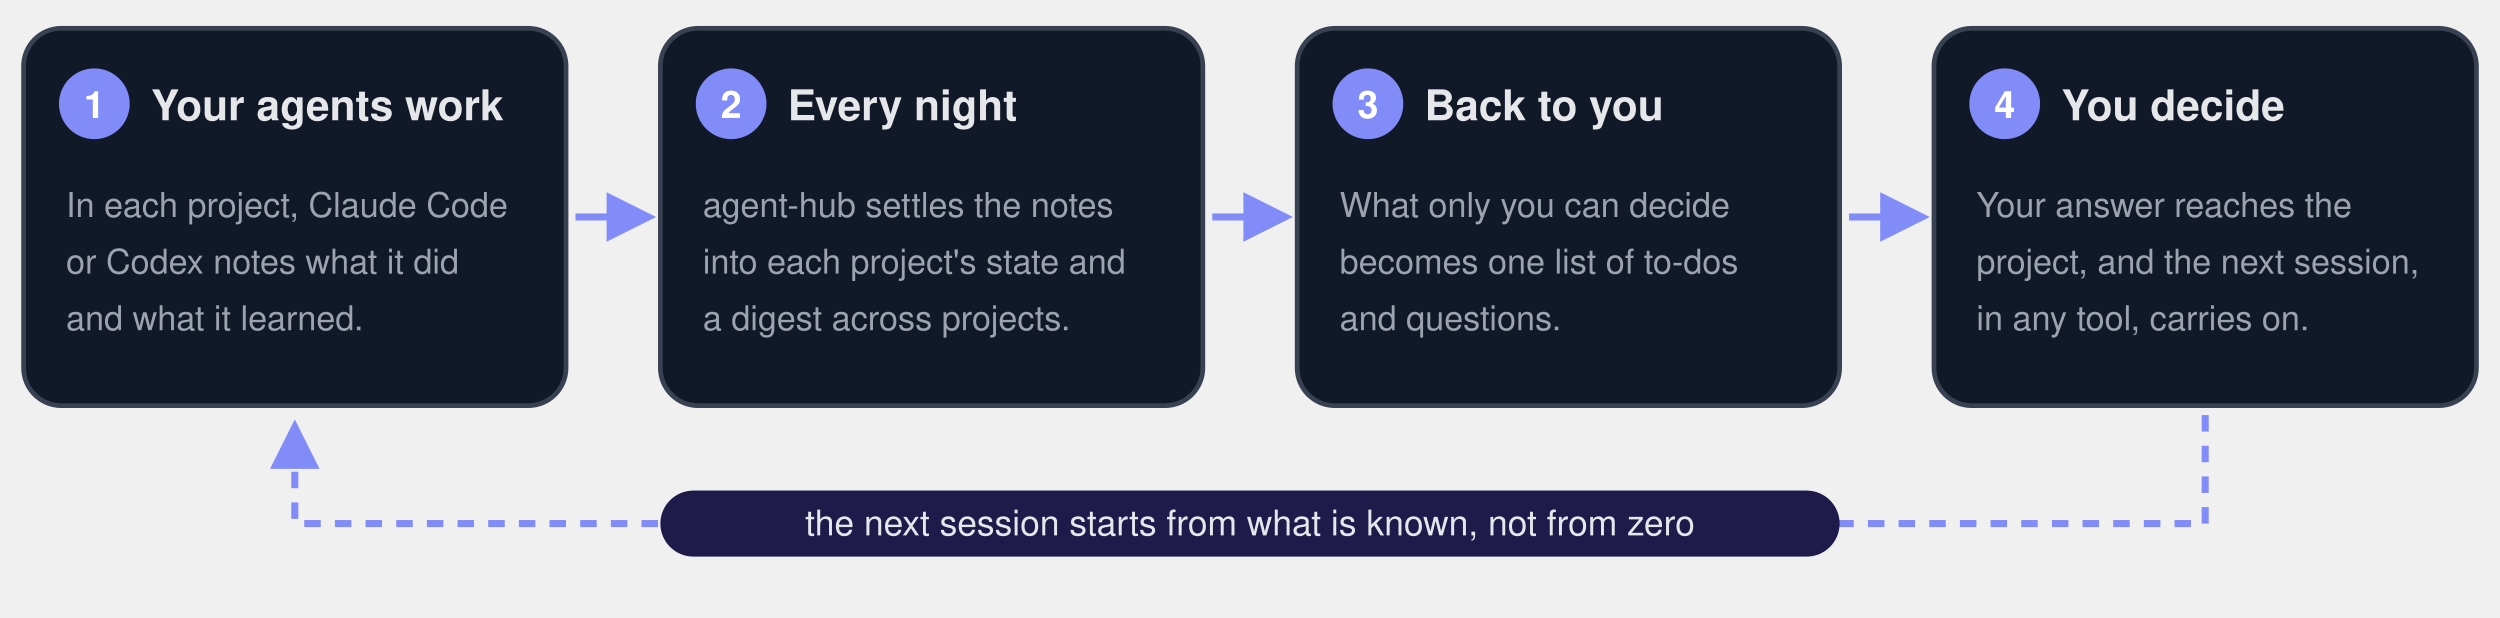
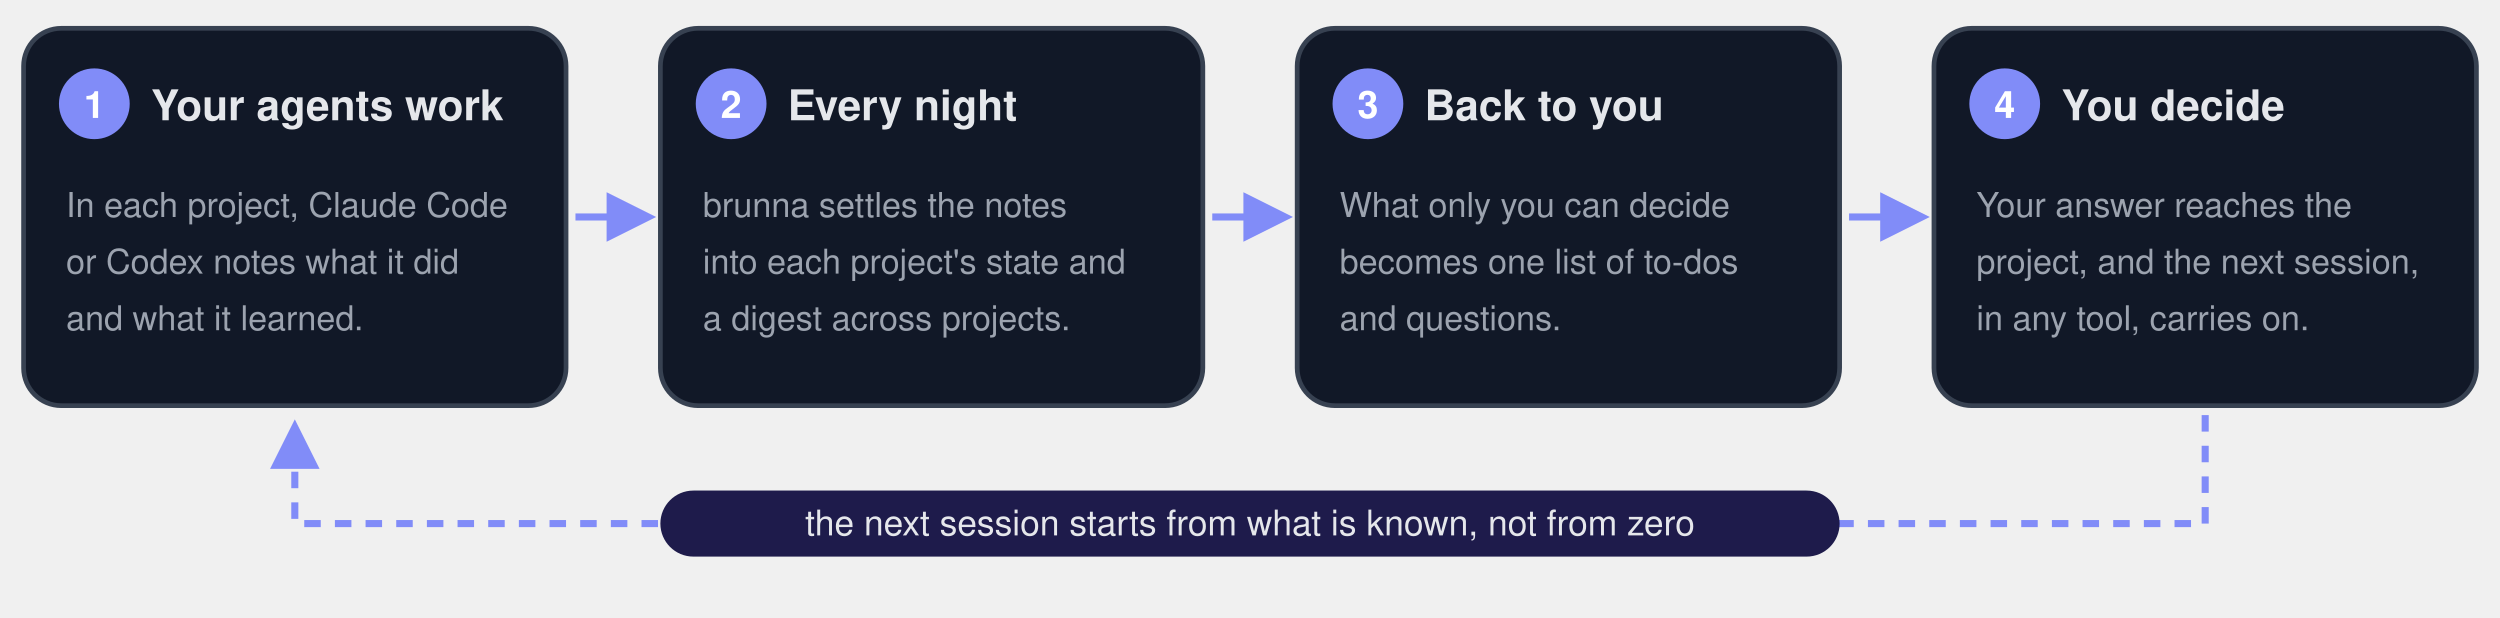
- <svg xmlns="http://www.w3.org/2000/svg" viewBox="0 0 1060 262" role="img" aria-label="How agent-hub works: agents note their work, agent-hub settles it nightly, what only you can decide comes back to you, and your answer carries the work on">
+ <svg xmlns="http://www.w3.org/2000/svg" viewBox="0 0 1060 262" role="img" aria-label="How brunna works: agents note their work, brunna settles it nightly, what only you can decide comes back to you, and your answer carries the work on">
  <defs>
    <marker id="a" viewBox="0 0 10 10" refX="8" refY="5" markerWidth="7" markerHeight="7" orient="auto-start-reverse">
      <path d="M0,0 L10,5 L0,10 z" fill="#818cf8" />
    </marker>
  </defs>
  <g font-family="ui-sans-serif, -apple-system, BlinkMacSystemFont, 'Segoe UI', Helvetica, Arial, sans-serif">
    <rect x="10" y="12" width="230" height="160" rx="16" fill="#111827" stroke="#374151" stroke-width="2" />
    <circle cx="40" cy="44" r="15" fill="#818cf8" />
    <text x="40" y="50" text-anchor="middle" font-size="16" font-weight="700" fill="#ffffff">1</text>
    <text x="64" y="51" font-size="18" font-weight="700" fill="#e5e7eb">Your agents work</text>
    <text x="28" y="92" font-size="14.5" fill="#9ca3af">In each project, Claude Code</text>
    <text x="28" y="116" font-size="14.5" fill="#9ca3af">or Codex notes what it did</text>
    <text x="28" y="140" font-size="14.5" fill="#9ca3af">and what it learned.</text>
    <line x1="244" y1="92.0" x2="274" y2="92.0" stroke="#818cf8" stroke-width="3" marker-end="url(#a)" />
    <rect x="280" y="12" width="230" height="160" rx="16" fill="#111827" stroke="#374151" stroke-width="2" />
    <circle cx="310" cy="44" r="15" fill="#818cf8" />
    <text x="310" y="50" text-anchor="middle" font-size="16" font-weight="700" fill="#ffffff">2</text>
    <text x="334" y="51" font-size="18" font-weight="700" fill="#e5e7eb">Every night</text>
-     <text x="298" y="92" font-size="14.5" fill="#9ca3af">agent-hub settles the notes</text>
+     <text x="298" y="92" font-size="14.5" fill="#9ca3af">brunna settles the notes</text>
    <text x="298" y="116" font-size="14.5" fill="#9ca3af">into each project's state and</text>
    <text x="298" y="140" font-size="14.5" fill="#9ca3af">a digest across projects.</text>
    <line x1="514" y1="92.0" x2="544" y2="92.0" stroke="#818cf8" stroke-width="3" marker-end="url(#a)" />
    <rect x="550" y="12" width="230" height="160" rx="16" fill="#111827" stroke="#374151" stroke-width="2" />
    <circle cx="580" cy="44" r="15" fill="#818cf8" />
    <text x="580" y="50" text-anchor="middle" font-size="16" font-weight="700" fill="#ffffff">3</text>
    <text x="604" y="51" font-size="18" font-weight="700" fill="#e5e7eb">Back to you</text>
    <text x="568" y="92" font-size="14.5" fill="#9ca3af">What only you can decide</text>
    <text x="568" y="116" font-size="14.5" fill="#9ca3af">becomes one list of to-dos</text>
    <text x="568" y="140" font-size="14.5" fill="#9ca3af">and questions.</text>
    <line x1="784" y1="92.0" x2="814" y2="92.0" stroke="#818cf8" stroke-width="3" marker-end="url(#a)" />
    <rect x="820" y="12" width="230" height="160" rx="16" fill="#111827" stroke="#374151" stroke-width="2" />
    <circle cx="850" cy="44" r="15" fill="#818cf8" />
    <text x="850" y="50" text-anchor="middle" font-size="16" font-weight="700" fill="#ffffff">4</text>
    <text x="874" y="51" font-size="18" font-weight="700" fill="#e5e7eb">You decide</text>
    <text x="838" y="92" font-size="14.5" fill="#9ca3af">Your answer reaches the</text>
    <text x="838" y="116" font-size="14.5" fill="#9ca3af">project, and the next session,</text>
    <text x="838" y="140" font-size="14.5" fill="#9ca3af">in any tool, carries on.</text>
    <path d="M935.0,176 V222 H125.0 V182" fill="none" stroke="#818cf8" stroke-width="3" stroke-dasharray="7 6" marker-end="url(#a)" />
    <rect x="280.0" y="208" width="500" height="28" rx="14" fill="#1e1b4b" />
    <text x="530.0" y="227" text-anchor="middle" font-size="15" fill="#e5e7eb">the next session starts from what is known, not from zero</text>
  </g>
</svg>
